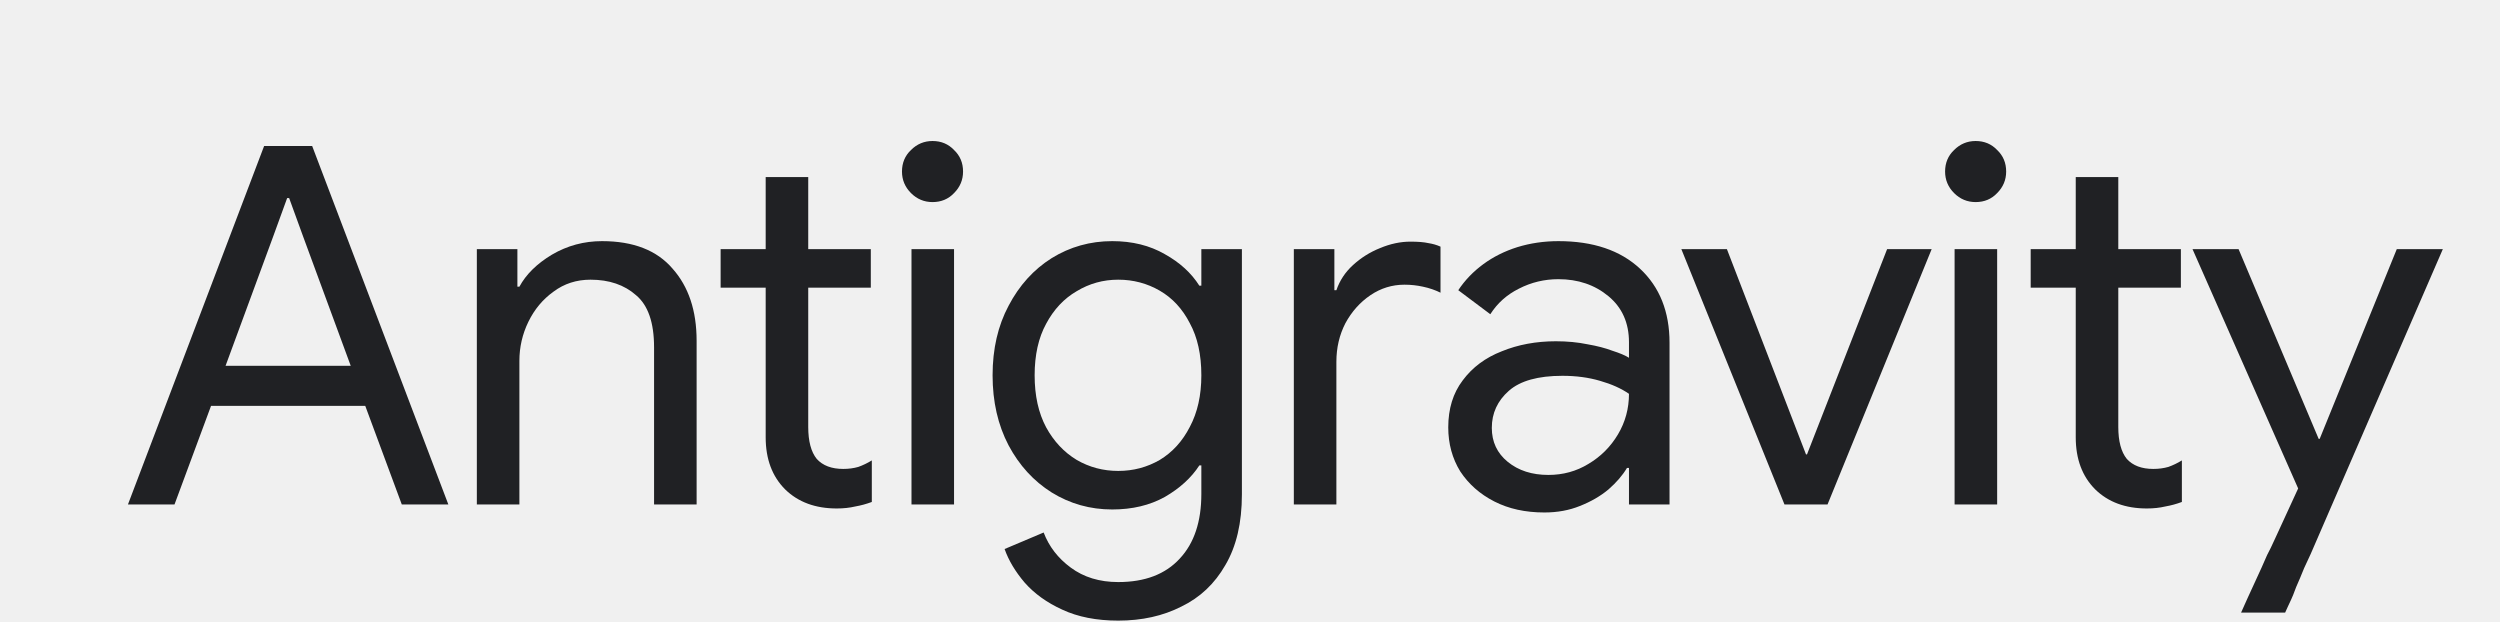
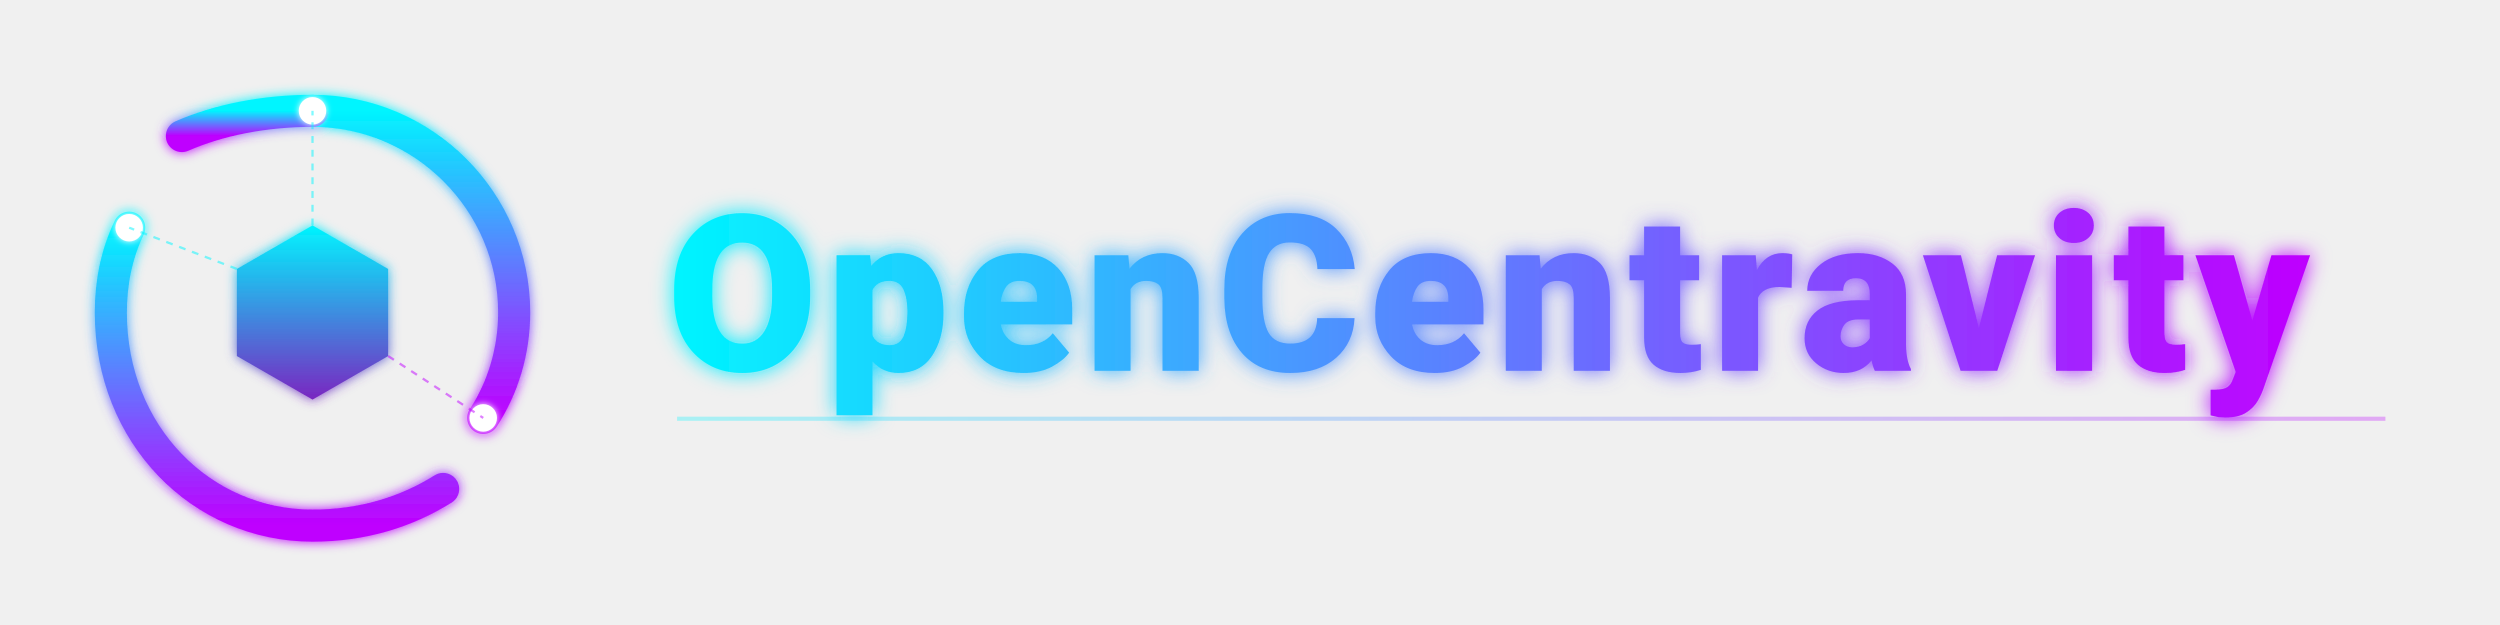
- <svg xmlns="http://www.w3.org/2000/svg" fill="none" viewBox="650 0 1 113" height="30" width="120.7">
-   <g clip-path="url(#clip0_6001_463)">
-     <path d="M839.836 109.037C839.654 109.462 839.442 109.918 839.199 110.403C838.956 110.949 838.805 111.283 838.744 111.405H830.732C831.096 110.616 831.491 109.735 831.916 108.764C832.341 107.854 832.856 106.731 833.463 105.396C833.828 104.607 834.161 103.878 834.465 103.211C834.768 102.543 835.102 101.784 835.466 100.935C835.891 100.146 836.377 99.144 836.923 97.93L841.111 88.826L821.901 45.308H830.277L844.844 79.813H845.026L859.046 45.308H867.422L843.387 100.753C843.144 101.299 842.75 102.149 842.203 103.302C841.718 104.516 841.232 105.669 840.747 106.761C840.322 107.915 840.018 108.673 839.836 109.037Z" fill="#202124" />
-     <path d="M792.471 52.319V45.308H800.665V32.198H808.403V45.308H819.784V52.319H808.403V77.628C808.403 80.238 808.919 82.18 809.951 83.455C811.044 84.669 812.652 85.276 814.776 85.276C815.748 85.276 816.658 85.154 817.508 84.912C818.357 84.608 819.177 84.213 819.966 83.728V91.284C818.995 91.649 817.993 91.922 816.961 92.104C815.93 92.347 814.807 92.468 813.593 92.468C809.708 92.468 806.583 91.315 804.216 89.008C801.848 86.641 800.665 83.485 800.665 79.54V52.319H792.471Z" fill="#202124" />
-     <path d="M778.634 91.74V45.308H786.373V91.74H778.634ZM782.458 36.75C780.941 36.75 779.636 36.204 778.543 35.112C777.451 34.019 776.905 32.714 776.905 31.197C776.905 29.619 777.451 28.314 778.543 27.282C779.636 26.19 780.941 25.643 782.458 25.643C784.036 25.643 785.341 26.19 786.373 27.282C787.465 28.314 788.012 29.619 788.012 31.197C788.012 32.714 787.465 34.019 786.373 35.112C785.341 36.204 784.036 36.75 782.458 36.75Z" fill="#202124" />
-     <path d="M747.697 91.74L728.943 45.308H737.227L751.612 82.635H751.794L766.361 45.308H774.463L755.527 91.74H747.697Z" fill="#202124" />
-     <path d="M704.033 93.196C700.574 93.196 697.539 92.529 694.929 91.193C692.319 89.858 690.256 88.037 688.738 85.731C687.282 83.364 686.553 80.693 686.553 77.719C686.553 74.32 687.434 71.468 689.194 69.161C690.954 66.794 693.321 65.034 696.295 63.881C699.269 62.667 702.546 62.06 706.127 62.06C708.191 62.06 710.103 62.242 711.863 62.606C713.623 62.91 715.141 63.304 716.415 63.79C717.75 64.215 718.752 64.639 719.419 65.064V62.242C719.419 58.722 718.175 55.93 715.687 53.866C713.198 51.803 710.164 50.771 706.583 50.771C704.033 50.771 701.636 51.347 699.39 52.501C697.205 53.593 695.476 55.141 694.201 57.144L688.374 52.774C689.588 50.953 691.106 49.375 692.926 48.04C694.747 46.704 696.811 45.672 699.117 44.944C701.484 44.216 703.973 43.852 706.583 43.852C712.895 43.852 717.841 45.521 721.422 48.859C725.003 52.197 726.794 56.689 726.794 62.333V91.74H719.419V85.094H719.055C718.266 86.429 717.143 87.734 715.687 89.008C714.23 90.222 712.5 91.224 710.497 92.013C708.555 92.802 706.401 93.196 704.033 93.196ZM704.762 86.368C707.432 86.368 709.86 85.701 712.045 84.365C714.291 83.03 716.081 81.24 717.417 78.994C718.752 76.748 719.419 74.29 719.419 71.619C718.024 70.648 716.263 69.859 714.139 69.252C712.075 68.645 709.799 68.342 707.311 68.342C702.88 68.342 699.633 69.252 697.57 71.073C695.506 72.894 694.474 75.14 694.474 77.81C694.474 80.359 695.445 82.423 697.387 84.001C699.33 85.579 701.788 86.368 704.762 86.368Z" fill="#202124" />
-     <path d="M658.47 91.74V45.308H665.844V52.774H666.209C666.815 51.014 667.817 49.496 669.213 48.222C670.67 46.886 672.308 45.855 674.129 45.126C676.011 44.337 677.862 43.943 679.683 43.943C681.079 43.943 682.171 44.034 682.96 44.216C683.749 44.337 684.478 44.55 685.145 44.853V53.229C684.174 52.743 683.112 52.379 681.959 52.136C680.866 51.894 679.743 51.772 678.59 51.772C676.344 51.772 674.281 52.41 672.399 53.684C670.518 54.959 669 56.658 667.847 58.782C666.755 60.907 666.209 63.243 666.209 65.793V91.74H658.47Z" fill="#202124" />
-     <path d="M626.539 112.861C622.594 112.861 619.195 112.194 616.343 110.858C613.551 109.584 611.275 107.945 609.514 105.942C607.815 103.939 606.601 101.906 605.873 99.842L612.974 96.838C613.945 99.387 615.584 101.511 617.89 103.211C620.257 104.971 623.14 105.851 626.539 105.851C631.395 105.851 635.127 104.425 637.737 101.572C640.347 98.78 641.652 94.865 641.652 89.828V84.638H641.288C639.831 86.884 637.737 88.796 635.006 90.374C632.275 91.891 629.088 92.65 625.447 92.65C621.441 92.65 617.769 91.618 614.431 89.555C611.153 87.491 608.543 84.638 606.601 80.997C604.659 77.294 603.688 73.046 603.688 68.251C603.688 63.456 604.659 59.238 606.601 55.596C608.543 51.894 611.153 49.011 614.431 46.947C617.769 44.883 621.441 43.852 625.447 43.852C629.088 43.852 632.275 44.641 635.006 46.219C637.737 47.736 639.831 49.648 641.288 51.954H641.652V45.308H649.027V89.919C649.027 95.078 648.025 99.357 646.022 102.756C644.08 106.155 641.409 108.673 638.01 110.312C634.672 112.012 630.849 112.861 626.539 112.861ZM626.539 85.64C629.27 85.64 631.789 84.972 634.096 83.637C636.402 82.241 638.223 80.238 639.558 77.628C640.954 75.018 641.652 71.892 641.652 68.251C641.652 64.488 640.954 61.332 639.558 58.782C638.223 56.173 636.402 54.2 634.096 52.865C631.789 51.529 629.27 50.862 626.539 50.862C623.808 50.862 621.289 51.56 618.983 52.956C616.676 54.291 614.825 56.264 613.429 58.874C612.033 61.423 611.335 64.549 611.335 68.251C611.335 71.953 612.033 75.109 613.429 77.719C614.825 80.268 616.676 82.241 618.983 83.637C621.289 84.972 623.808 85.64 626.539 85.64Z" fill="#202124" />
-     <path d="M588.94 91.74V45.308H596.679V91.74H588.94ZM592.764 36.75C591.247 36.75 589.942 36.204 588.849 35.112C587.757 34.019 587.211 32.714 587.211 31.197C587.211 29.619 587.757 28.314 588.849 27.282C589.942 26.19 591.247 25.643 592.764 25.643C594.342 25.643 595.647 26.19 596.679 27.282C597.772 28.314 598.318 29.619 598.318 31.197C598.318 32.714 597.772 34.019 596.679 35.112C595.647 36.204 594.342 36.75 592.764 36.75Z" fill="#202124" />
-     <path d="M554.23 52.319V45.308H562.424V32.198H570.162V45.308H581.542V52.319H570.162V77.628C570.162 80.238 570.678 82.18 571.71 83.455C572.802 84.669 574.411 85.276 576.535 85.276C577.506 85.276 578.417 85.154 579.266 84.912C580.116 84.608 580.936 84.213 581.725 83.728V91.284C580.753 91.649 579.752 91.922 578.72 92.104C577.688 92.347 576.566 92.468 575.352 92.468C571.467 92.468 568.341 91.315 565.974 89.008C563.607 86.641 562.424 83.485 562.424 79.54V52.319H554.23Z" fill="#202124" />
-     <path d="M509.898 91.74V45.308H517.272V52.136H517.636C518.85 49.891 520.823 47.949 523.554 46.31C526.346 44.671 529.381 43.852 532.658 43.852C538.364 43.852 542.643 45.521 545.495 48.859C548.409 52.136 549.865 56.507 549.865 61.969V91.74H542.127V63.153C542.127 58.661 541.034 55.505 538.849 53.684C536.725 51.803 533.963 50.862 530.564 50.862C528.015 50.862 525.77 51.59 523.827 53.047C521.885 54.443 520.368 56.264 519.275 58.509C518.183 60.755 517.636 63.122 517.636 65.611V91.74H509.898Z" fill="#202124" />
-     <path d="M446.449 91.74L471.212 26.554H479.952L504.716 91.74H496.249L489.603 73.804H461.562L454.916 91.74H446.449ZM486.963 66.521L478.314 43.032L475.764 36.022H475.4L472.851 43.032L464.202 66.521H486.963Z" fill="#202124" />
-     <mask id="mask0_6001_463" maskUnits="userSpaceOnUse" x="13" y="18" width="85" height="78" style="mask-type: alpha;">
-       <path d="M89.699 93.695C94.366 97.195 101.366 94.862 94.949 88.445C75.699 69.778 79.782 18.445 55.866 18.445C31.949 18.445 36.032 69.778 16.782 88.445C9.783 95.445 17.366 97.195 22.032 93.695C40.116 81.445 38.949 59.862 55.866 59.862C72.782 59.862 71.616 81.445 89.699 93.695Z" fill="black" />
-     </mask>
+ <svg xmlns="http://www.w3.org/2000/svg" width="1200" height="300" viewBox="0 0 1200 300" fill="none">
+   <defs>
+     <linearGradient id="cyanToPurple" x1="0%" y1="0%" x2="0%" y2="100%">
+       <stop offset="0%" stop-color="#00F5FF" />
+       <stop offset="100%" stop-color="#BF00FF" />
+     </linearGradient>
+     <linearGradient id="textGradient" x1="0%" y1="0%" x2="100%" y2="0%">
+       <stop offset="0%" stop-color="#00F5FF" />
+       <stop offset="100%" stop-color="#BF00FF" />
+     </linearGradient>
+     <linearGradient id="coreGradient" x1="0%" y1="0%" x2="0%" y2="100%">
+       <stop offset="0%" stop-color="#00F5FF" />
+       <stop offset="100%" stop-color="#7A26C1" />
+     </linearGradient>
+     <filter id="softGlow" x="-20%" y="-20%" width="140%" height="140%">
+       <feGaussianBlur stdDeviation="5" result="blur" />
+       <feComposite in="SourceGraphic" in2="blur" operator="over" />
+     </filter>
+     <filter id="nodeGlow" x="-50%" y="-50%" width="200%" height="200%">
+       <feGaussianBlur stdDeviation="3" result="blur" />
+       <feMerge>
+         <feMergeNode in="blur" />
+         <feMergeNode in="SourceGraphic" />
+       </feMerge>
+     </filter>
+   </defs>
+   <rect width="1200" height="300" fill="transparent" />
+   <g transform="translate(150, 150) scale(0.55) translate(-256, -256)">
+     <g filter="url(#softGlow)">
+       <path d="M256 80 C352.8 80 432 159.2 432 256 C432 290 422 322 405 348" stroke="url(#cyanToPurple)" stroke-width="28" stroke-linecap="round" />
+       <path d="M370 410 C338 430 300 442 256 442 C159.2 442 80 362.8 80 256 C80 230 85 205 96 182" stroke="url(#cyanToPurple)" stroke-width="28" stroke-linecap="round" />
+       <path d="M142 102 C174 88 214 80 256 80" stroke="url(#cyanToPurple)" stroke-width="28" stroke-linecap="round" />
+     </g>
+     <path d="M256 180 L322 218 V294 L256 332 L190 294 V218 Z" fill="url(#coreGradient)" filter="url(#softGlow)">
+       <animateTransform attributeName="transform" type="rotate" from="0 256 256" to="360 256 256" dur="20s" repeatCount="indefinite" />
+     </path>
+     <circle cx="256" cy="80" r="12" fill="white" filter="url(#nodeGlow)" />
+     <circle cx="405" cy="348" r="12" fill="white" filter="url(#nodeGlow)" />
+     <circle cx="96" cy="182" r="12" fill="white" filter="url(#nodeGlow)" />
+     <line x1="256" y1="180" x2="256" y2="80" stroke="#00F5FF" stroke-width="2" stroke-dasharray="6 6" opacity="0.5" />
+     <line x1="322" y1="294" x2="405" y2="348" stroke="#BF00FF" stroke-width="2" stroke-dasharray="6 6" opacity="0.5" />
+     <line x1="190" y1="218" x2="96" y2="182" stroke="#00F5FF" stroke-width="2" stroke-dasharray="6 6" opacity="0.5" />
  </g>
+   <text x="320" y="178" font-family="'Segoe UI', Roboto, 'Helvetica Neue', Arial, sans-serif" font-weight="800" font-size="105" letter-spacing="4" filter="url(#softGlow)">
+     <tspan fill="url(#textGradient)">OpenCentravity</tspan>
+   </text>
+   <rect x="325" y="200" width="820" height="2" fill="url(#textGradient)" opacity="0.3" />
</svg>
